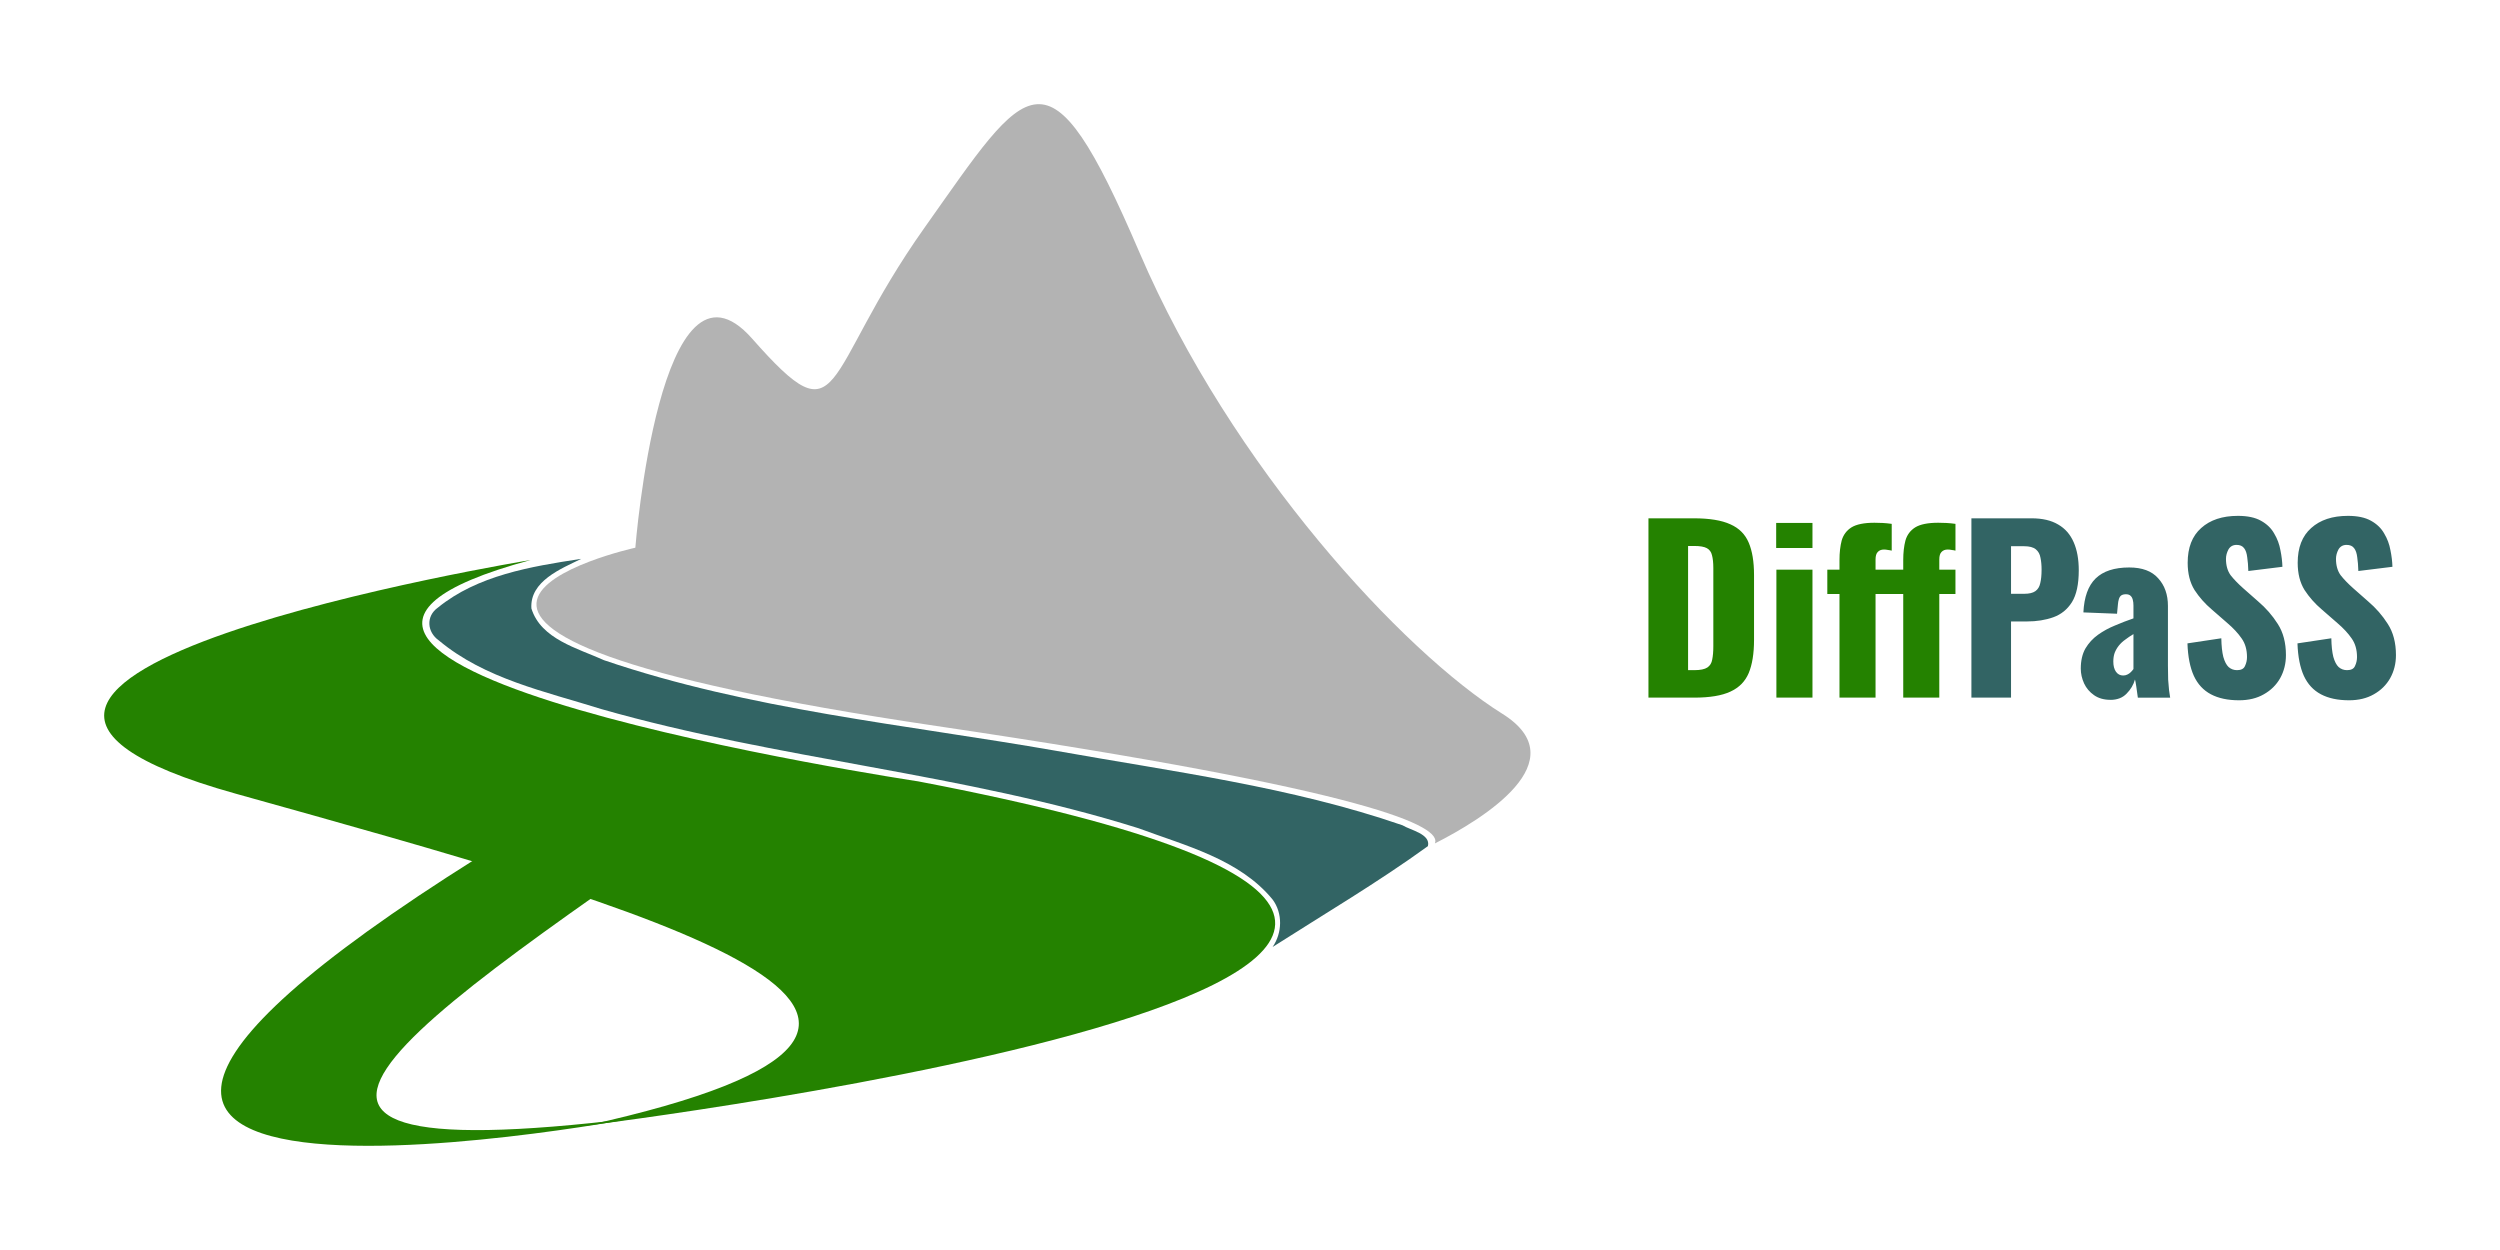
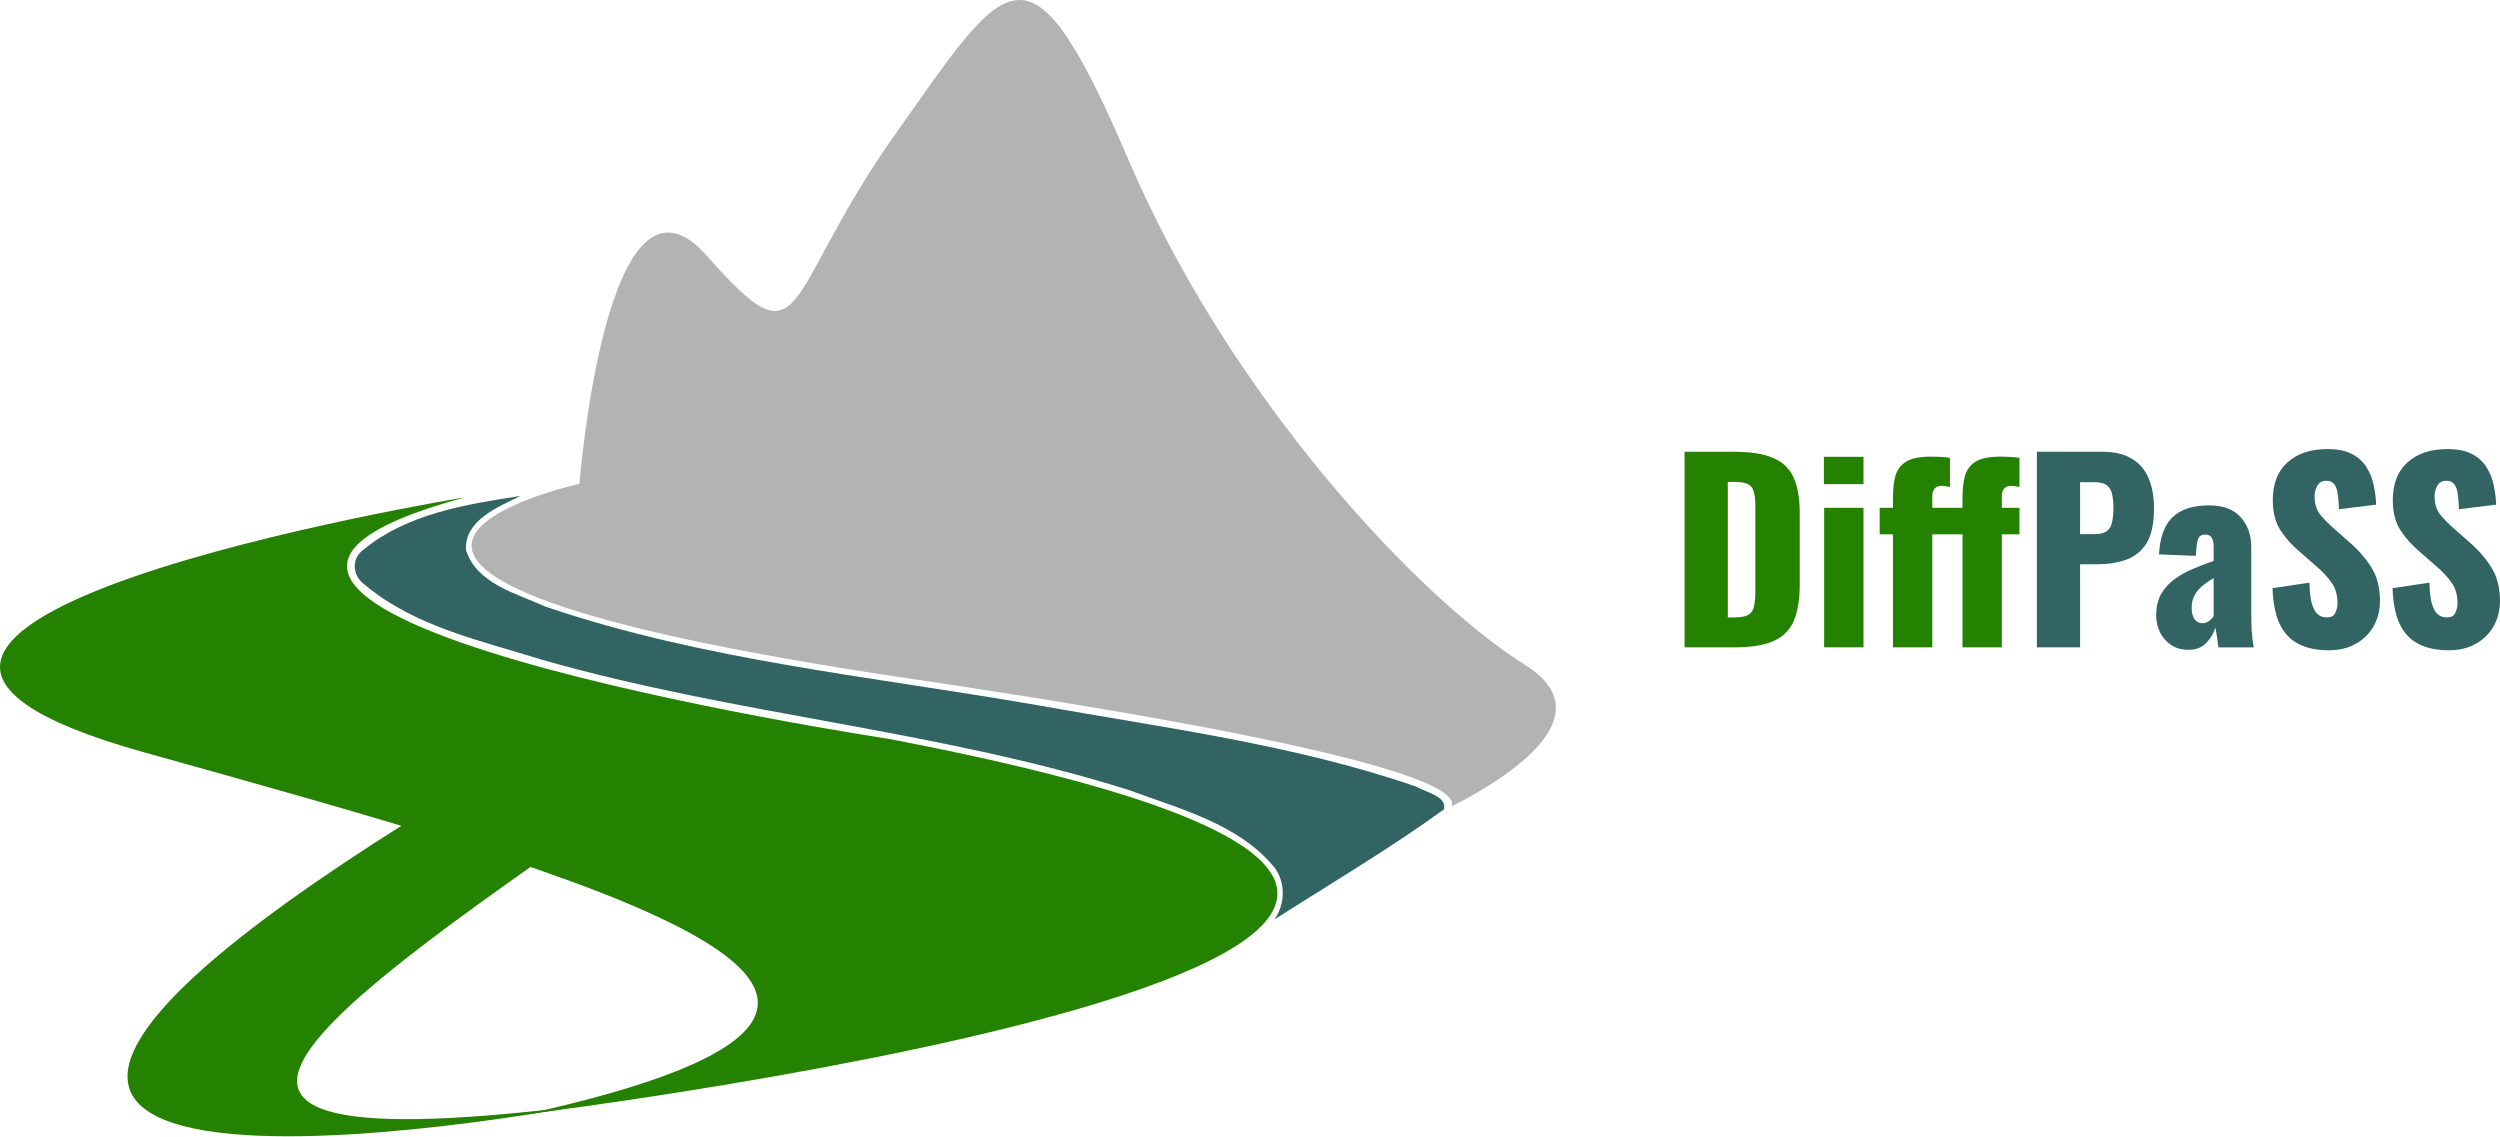
- <svg xmlns="http://www.w3.org/2000/svg" version="1.0" x="0px" y="0px" viewBox="0 0 160 80" enable-background="new 0 0 100 100" xml:space="preserve" id="svg3" width="960pt" height="480pt">
+ <svg xmlns="http://www.w3.org/2000/svg" version="1.0" x="0px" y="0px" viewBox="0 0 146.675 66.667" enable-background="new 0 0 100 100" xml:space="preserve" id="svg3" width="880.05pt" height="400pt">
  <defs id="defs3" />
-   <path d="m 58.755,50.006 c 0,0 -49.581,-7.476 -24.79,-14.166 0,0 -45.646,7.477 -18.888,14.953 26.758,7.477 52.729,14.56 22.429,21.249 0,0 83.028,-10.231 21.249,-22.036 z" id="path1" style="fill:#248200;fill-opacity:1;stroke-width:0.987" />
-   <path d="M 96.145,45.678 C 89.849,41.743 78.831,29.938 72.929,16.165 67.026,2.393 65.846,5.147 59.156,14.591 c -6.689,9.444 -5.115,13.773 -11.018,7.083 -5.902,-6.69 -7.476,13.379 -7.476,13.379 0,0 -23.216,5.115 19.281,11.412 28.273,4.189 32.337,6.461 31.891,7.514 3.08,-1.564 9.144,-5.28 4.311,-8.301 z" id="path2" style="fill:#b3b3b3;fill-opacity:1;stroke-width:0.987" />
-   <path d="m 37.535,50.687 12.683,-1.807 c -22.755,15.94 -40.424,26.439 -9.623,22.684 0,0 -57.41,10.778 -3.06,-20.877 z" id="path1-0" style="fill:#248200;fill-opacity:1;stroke-width:0.987" />
-   <g id="text1" style="font-size:14.167px;line-height:1.25;font-family:'Times New Roman';-inkscape-font-specification:'Times New Roman, ';stroke-width:0.987" aria-label="DiffPaSS">
+   <path d="m 52.089,43.34 c 0,0 -49.581,-7.476 -24.79,-14.166 0,0 -45.646,7.477 -18.888,14.953 26.758,7.477 52.729,14.56 22.429,21.249 0,0 83.028,-10.231 21.249,-22.036 z" id="path1" style="fill:#248200;fill-opacity:1;stroke-width:0.987" />
+   <path d="M 89.478,39.011 C 83.182,35.076 72.164,23.271 66.262,9.499 60.359,-4.274 59.179,-1.519 52.49,7.925 45.8,17.369 47.374,21.697 41.472,15.008 35.569,8.318 33.995,28.387 33.995,28.387 c 0,0 -23.216,5.115 19.281,11.412 28.273,4.189 32.337,6.461 31.891,7.514 3.08,-1.564 9.144,-5.28 4.311,-8.301 z" id="path2" style="fill:#b3b3b3;fill-opacity:1;stroke-width:0.987" />
+   <path d="M 30.868,44.021 43.551,42.214 C 20.796,58.154 3.127,68.652 33.928,64.898 c 0,0 -57.41,10.778 -3.06,-20.877 z" id="path1-0" style="fill:#248200;fill-opacity:1;stroke-width:0.987" />
+   <g id="text1" style="font-size:14.167px;line-height:1.25;font-family:'Times New Roman';-inkscape-font-specification:'Times New Roman, ';stroke-width:0.987" aria-label="DiffPaSS" transform="translate(-6.666667,-6.666667)">
    <path style="font-weight:bold;font-family:Oswald;-inkscape-font-specification:'Oswald Bold';fill:#248200" d="M 105.501,44.647 V 33.172 h 2.904 q 1.502,0 2.337,0.383 0.836,0.368 1.176,1.176 0.34,0.793 0.34,2.068 v 4.165 q 0,1.289 -0.34,2.111 -0.34,0.808 -1.176,1.19 -0.822,0.383 -2.309,0.383 z m 2.536,-1.757 h 0.397 q 0.581,0 0.836,-0.17 0.255,-0.17 0.312,-0.51 0.071,-0.34 0.071,-0.85 v -5.001 q 0,-0.51 -0.085,-0.822 -0.071,-0.312 -0.326,-0.453 -0.255,-0.142 -0.822,-0.142 h -0.383 z m 5.652,1.757 v -8.188 h 2.309 v 8.188 z m -0.014,-9.577 v -1.601 h 2.323 v 1.601 z m 4.052,9.577 v -6.63 h -0.779 v -1.558 h 0.779 V 35.85 q 0,-0.723 0.142,-1.261 0.156,-0.538 0.623,-0.836 0.482,-0.297 1.473,-0.297 0.269,0 0.524,0.014 0.269,0.014 0.581,0.057 v 1.714 q -0.099,-0.028 -0.241,-0.043 -0.128,-0.028 -0.255,-0.028 -0.255,0 -0.397,0.156 -0.142,0.142 -0.142,0.482 v 0.652 h 1.034 v 1.558 h -1.034 v 6.63 z m 4.08,0 v -6.63 h -0.779 v -1.558 h 0.779 V 35.85 q 0,-0.723 0.142,-1.261 0.156,-0.538 0.623,-0.836 0.482,-0.297 1.473,-0.297 0.269,0 0.524,0.014 0.269,0.014 0.581,0.057 v 1.714 q -0.099,-0.028 -0.241,-0.043 -0.128,-0.028 -0.255,-0.028 -0.255,0 -0.397,0.156 -0.142,0.142 -0.142,0.482 v 0.652 h 1.034 v 1.558 h -1.034 v 6.63 z" id="path8" />
    <path style="font-weight:bold;font-family:Oswald;-inkscape-font-specification:'Oswald Bold';fill:#326464" d="M 126.17,44.647 V 33.172 h 3.853 q 1.034,0 1.7,0.397 0.666,0.383 0.992,1.133 0.326,0.737 0.326,1.799 0,1.332 -0.439,2.04 -0.439,0.694 -1.19,0.963 -0.751,0.269 -1.686,0.269 h -1.02 v 4.873 z m 2.536,-6.644 h 0.85 q 0.468,0 0.708,-0.17 0.241,-0.17 0.312,-0.51 0.085,-0.34 0.085,-0.864 0,-0.439 -0.071,-0.765 -0.057,-0.34 -0.297,-0.538 -0.241,-0.198 -0.751,-0.198 h -0.836 z m 6.361,6.786 q -0.623,0 -1.048,-0.298 -0.425,-0.297 -0.637,-0.751 -0.212,-0.468 -0.212,-0.949 0,-0.765 0.297,-1.289 0.312,-0.524 0.807,-0.878 0.496,-0.354 1.091,-0.595 0.595,-0.255 1.176,-0.453 v -0.822 q 0,-0.213 -0.043,-0.368 -0.043,-0.17 -0.142,-0.255 -0.099,-0.099 -0.298,-0.099 -0.198,0 -0.312,0.085 -0.099,0.085 -0.142,0.241 -0.043,0.142 -0.057,0.326 l -0.057,0.595 -2.153,-0.085 q 0.071,-1.473 0.779,-2.168 0.723,-0.708 2.153,-0.708 1.247,0 1.856,0.694 0.623,0.68 0.623,1.771 v 3.825 q 0,0.51 0.014,0.893 0.028,0.383 0.057,0.666 0.043,0.283 0.071,0.482 h -2.068 q -0.043,-0.326 -0.099,-0.708 -0.057,-0.383 -0.085,-0.453 -0.142,0.51 -0.538,0.907 -0.383,0.397 -1.034,0.397 z m 0.822,-1.558 q 0.142,0 0.255,-0.057 0.128,-0.057 0.227,-0.156 0.099,-0.099 0.17,-0.198 v -2.238 q -0.283,0.17 -0.524,0.354 -0.241,0.17 -0.411,0.383 -0.17,0.213 -0.269,0.468 -0.085,0.241 -0.085,0.553 0,0.411 0.17,0.652 0.17,0.241 0.468,0.241 z m 7.409,1.587 q -1.077,0 -1.799,-0.383 -0.723,-0.383 -1.091,-1.176 -0.368,-0.808 -0.411,-2.083 l 2.167,-0.326 q 0.014,0.737 0.128,1.19 0.128,0.453 0.34,0.652 0.227,0.198 0.538,0.198 0.397,0 0.51,-0.269 0.128,-0.269 0.128,-0.567 0,-0.708 -0.34,-1.19 -0.34,-0.496 -0.921,-0.992 l -0.992,-0.864 q -0.652,-0.553 -1.105,-1.247 -0.439,-0.708 -0.439,-1.743 0,-1.459 0.864,-2.224 0.864,-0.779 2.352,-0.779 0.921,0 1.473,0.312 0.567,0.312 0.85,0.822 0.297,0.496 0.397,1.063 0.113,0.553 0.128,1.063 l -2.182,0.269 q -0.014,-0.51 -0.071,-0.878 -0.043,-0.383 -0.198,-0.581 -0.156,-0.212 -0.482,-0.212 -0.354,0 -0.524,0.297 -0.156,0.298 -0.156,0.595 0,0.638 0.297,1.048 0.312,0.397 0.807,0.836 l 0.949,0.836 q 0.751,0.638 1.261,1.445 0.524,0.808 0.524,1.998 0,0.808 -0.368,1.473 -0.368,0.652 -1.048,1.034 -0.666,0.383 -1.587,0.383 z m 7.041,0 q -1.077,0 -1.799,-0.383 -0.723,-0.383 -1.091,-1.176 -0.368,-0.808 -0.411,-2.083 l 2.167,-0.326 q 0.014,0.737 0.128,1.19 0.128,0.453 0.34,0.652 0.227,0.198 0.538,0.198 0.397,0 0.51,-0.269 0.128,-0.269 0.128,-0.567 0,-0.708 -0.34,-1.19 -0.34,-0.496 -0.921,-0.992 l -0.992,-0.864 q -0.652,-0.553 -1.105,-1.247 -0.439,-0.708 -0.439,-1.743 0,-1.459 0.864,-2.224 0.864,-0.779 2.352,-0.779 0.921,0 1.473,0.312 0.567,0.312 0.85,0.822 0.297,0.496 0.397,1.063 0.113,0.553 0.128,1.063 l -2.182,0.269 q -0.014,-0.51 -0.071,-0.878 -0.043,-0.383 -0.198,-0.581 -0.156,-0.212 -0.482,-0.212 -0.354,0 -0.524,0.297 -0.156,0.298 -0.156,0.595 0,0.638 0.297,1.048 0.312,0.397 0.807,0.836 l 0.949,0.836 q 0.751,0.638 1.261,1.445 0.524,0.808 0.524,1.998 0,0.808 -0.368,1.473 -0.368,0.652 -1.048,1.034 -0.666,0.383 -1.587,0.383 z" id="path9" />
  </g>
-   <path style="fill:#326464;stroke:#000000;stroke-width:0;stroke-miterlimit:0" d="m 37.113,35.778 c -3.146,0.481 -6.551,1.045 -9.086,3.108 -0.785,0.554 -0.696,1.575 0.064,2.106 2.94,2.459 6.819,3.266 10.389,4.387 11.311,3.233 23.155,4.098 34.389,7.63 2.999,1.116 6.457,1.98 8.573,4.555 0.665,0.886 0.623,2.146 0.005,3.043 3.325,-2.123 6.747,-4.142 9.939,-6.454 0.197,-0.778 -1.128,-1.025 -1.626,-1.335 C 82.618,50.352 75.036,49.383 67.609,48.055 57.924,46.36 48.013,45.438 38.659,42.254 36.984,41.492 34.616,40.91 34.009,38.939 33.897,37.199 35.904,36.398 37.197,35.769 Z" id="path6" />
-   <path style="fill:#326464;stroke:#000000;stroke-width:0;stroke-miterlimit:0" d="m 34.942,36.546 c -2.512,0.555 -5.386,1.146 -7.072,3.266 0.105,1.031 1.451,1.479 2.216,2.02 5.847,2.97 12.398,4.164 18.756,5.518 9.593,2.044 19.505,3.208 28.619,7.013 1.967,0.977 4.629,2.145 4.855,4.64 -0.353,1.139 0.609,0.171 1.113,-0.065 2.469,-1.646 5.214,-3.267 7.397,-5.133 -3.538,-1.686 -7.477,-2.344 -11.279,-3.205 -12.468,-2.62 -25.236,-3.719 -37.59,-6.92 -2.748,-0.893 -5.937,-1.513 -7.897,-3.814 -0.933,-1.148 -0.094,-2.65 0.989,-3.332 z" id="path7" />
+   <path style="fill:#326464;stroke:#000000;stroke-width:0;stroke-miterlimit:0" d="m 30.446,29.111 c -3.146,0.481 -6.551,1.045 -9.086,3.108 -0.785,0.554 -0.696,1.575 0.064,2.106 2.94,2.459 6.819,3.266 10.389,4.387 11.311,3.233 23.155,4.098 34.389,7.63 2.999,1.116 6.457,1.98 8.573,4.555 0.665,0.886 0.623,2.146 0.005,3.043 3.325,-2.123 6.747,-4.142 9.939,-6.454 C 84.917,46.709 83.592,46.462 83.093,46.153 75.951,43.685 68.369,42.716 60.942,41.388 51.258,39.693 41.346,38.772 31.992,35.588 30.317,34.826 27.949,34.243 27.342,32.272 27.23,30.533 29.237,29.732 30.531,29.102 Z" id="path6" />
+   <path style="fill:#326464;stroke:#000000;stroke-width:0;stroke-miterlimit:0" d="m 28.275,29.879 c -2.512,0.555 -5.386,1.146 -7.072,3.266 0.105,1.031 1.451,1.479 2.216,2.02 5.847,2.97 12.398,4.164 18.756,5.518 9.593,2.044 19.505,3.208 28.619,7.013 1.967,0.977 4.629,2.145 4.855,4.64 -0.353,1.139 0.609,0.171 1.113,-0.065 2.469,-1.646 5.214,-3.267 7.397,-5.133 -3.538,-1.686 -7.477,-2.344 -11.279,-3.205 -12.468,-2.62 -25.236,-3.719 -37.59,-6.92 -2.748,-0.893 -5.937,-1.513 -7.897,-3.814 -0.933,-1.148 -0.094,-2.65 0.989,-3.332 z" id="path7" />
</svg>
